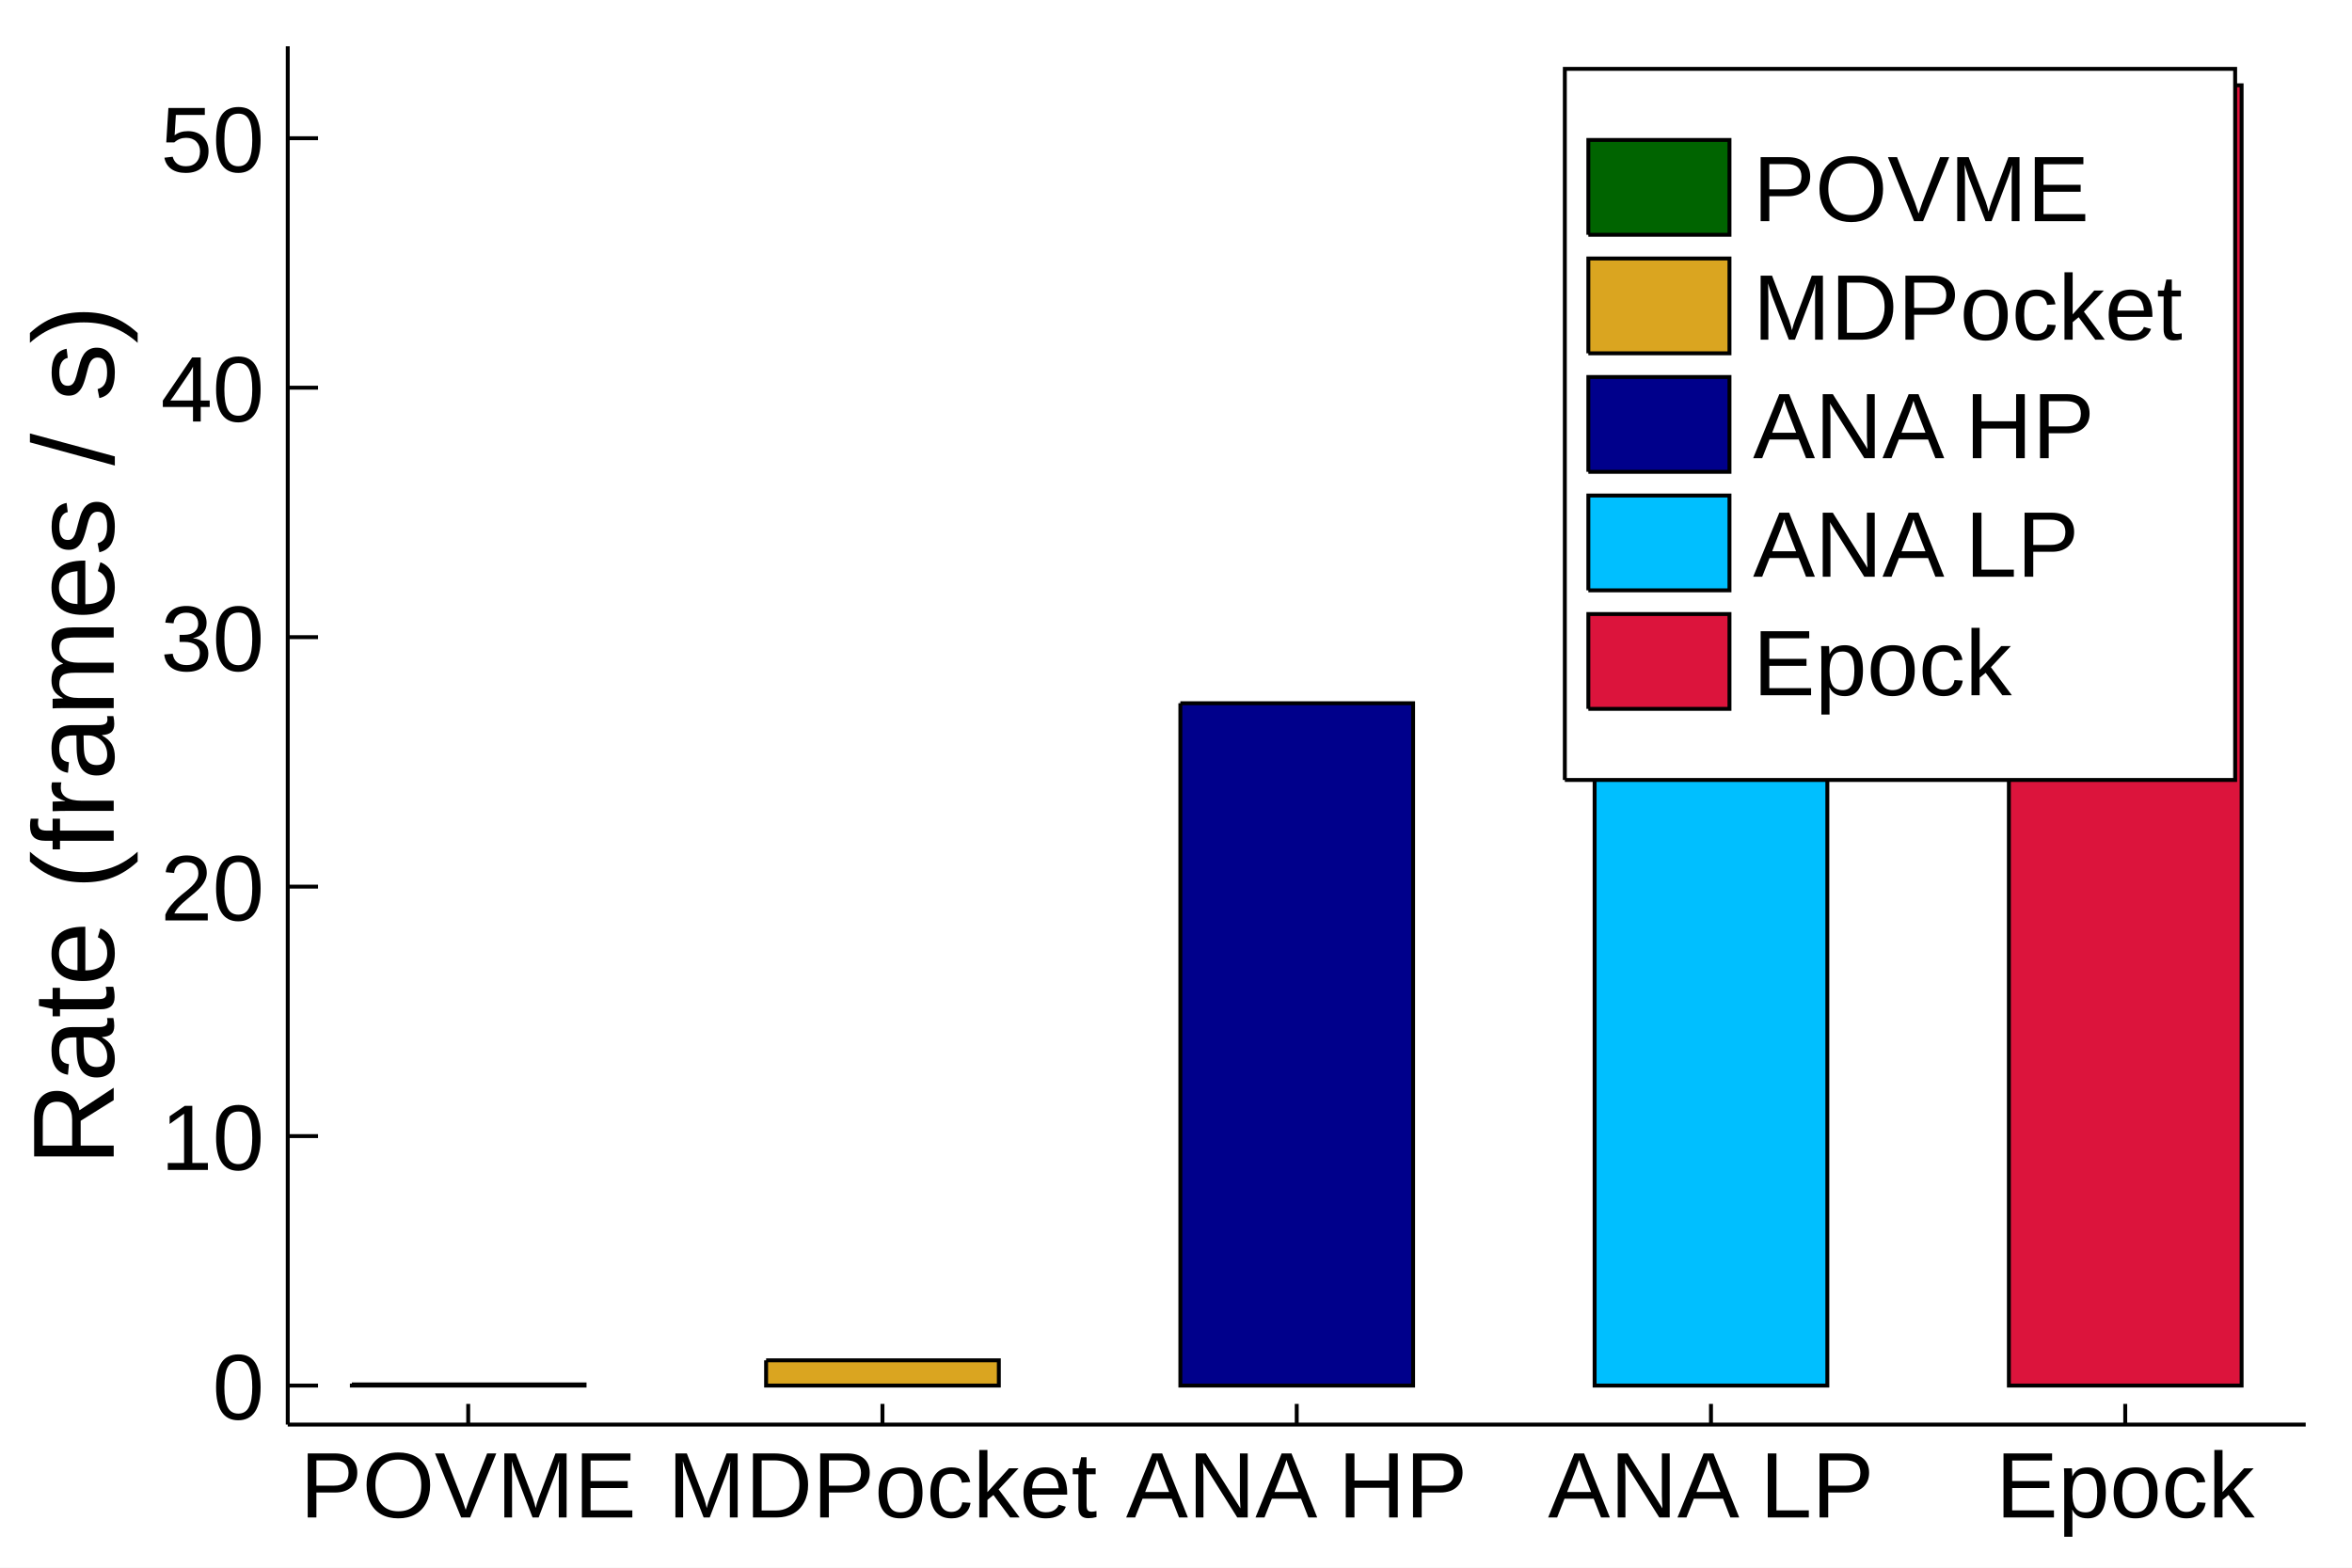
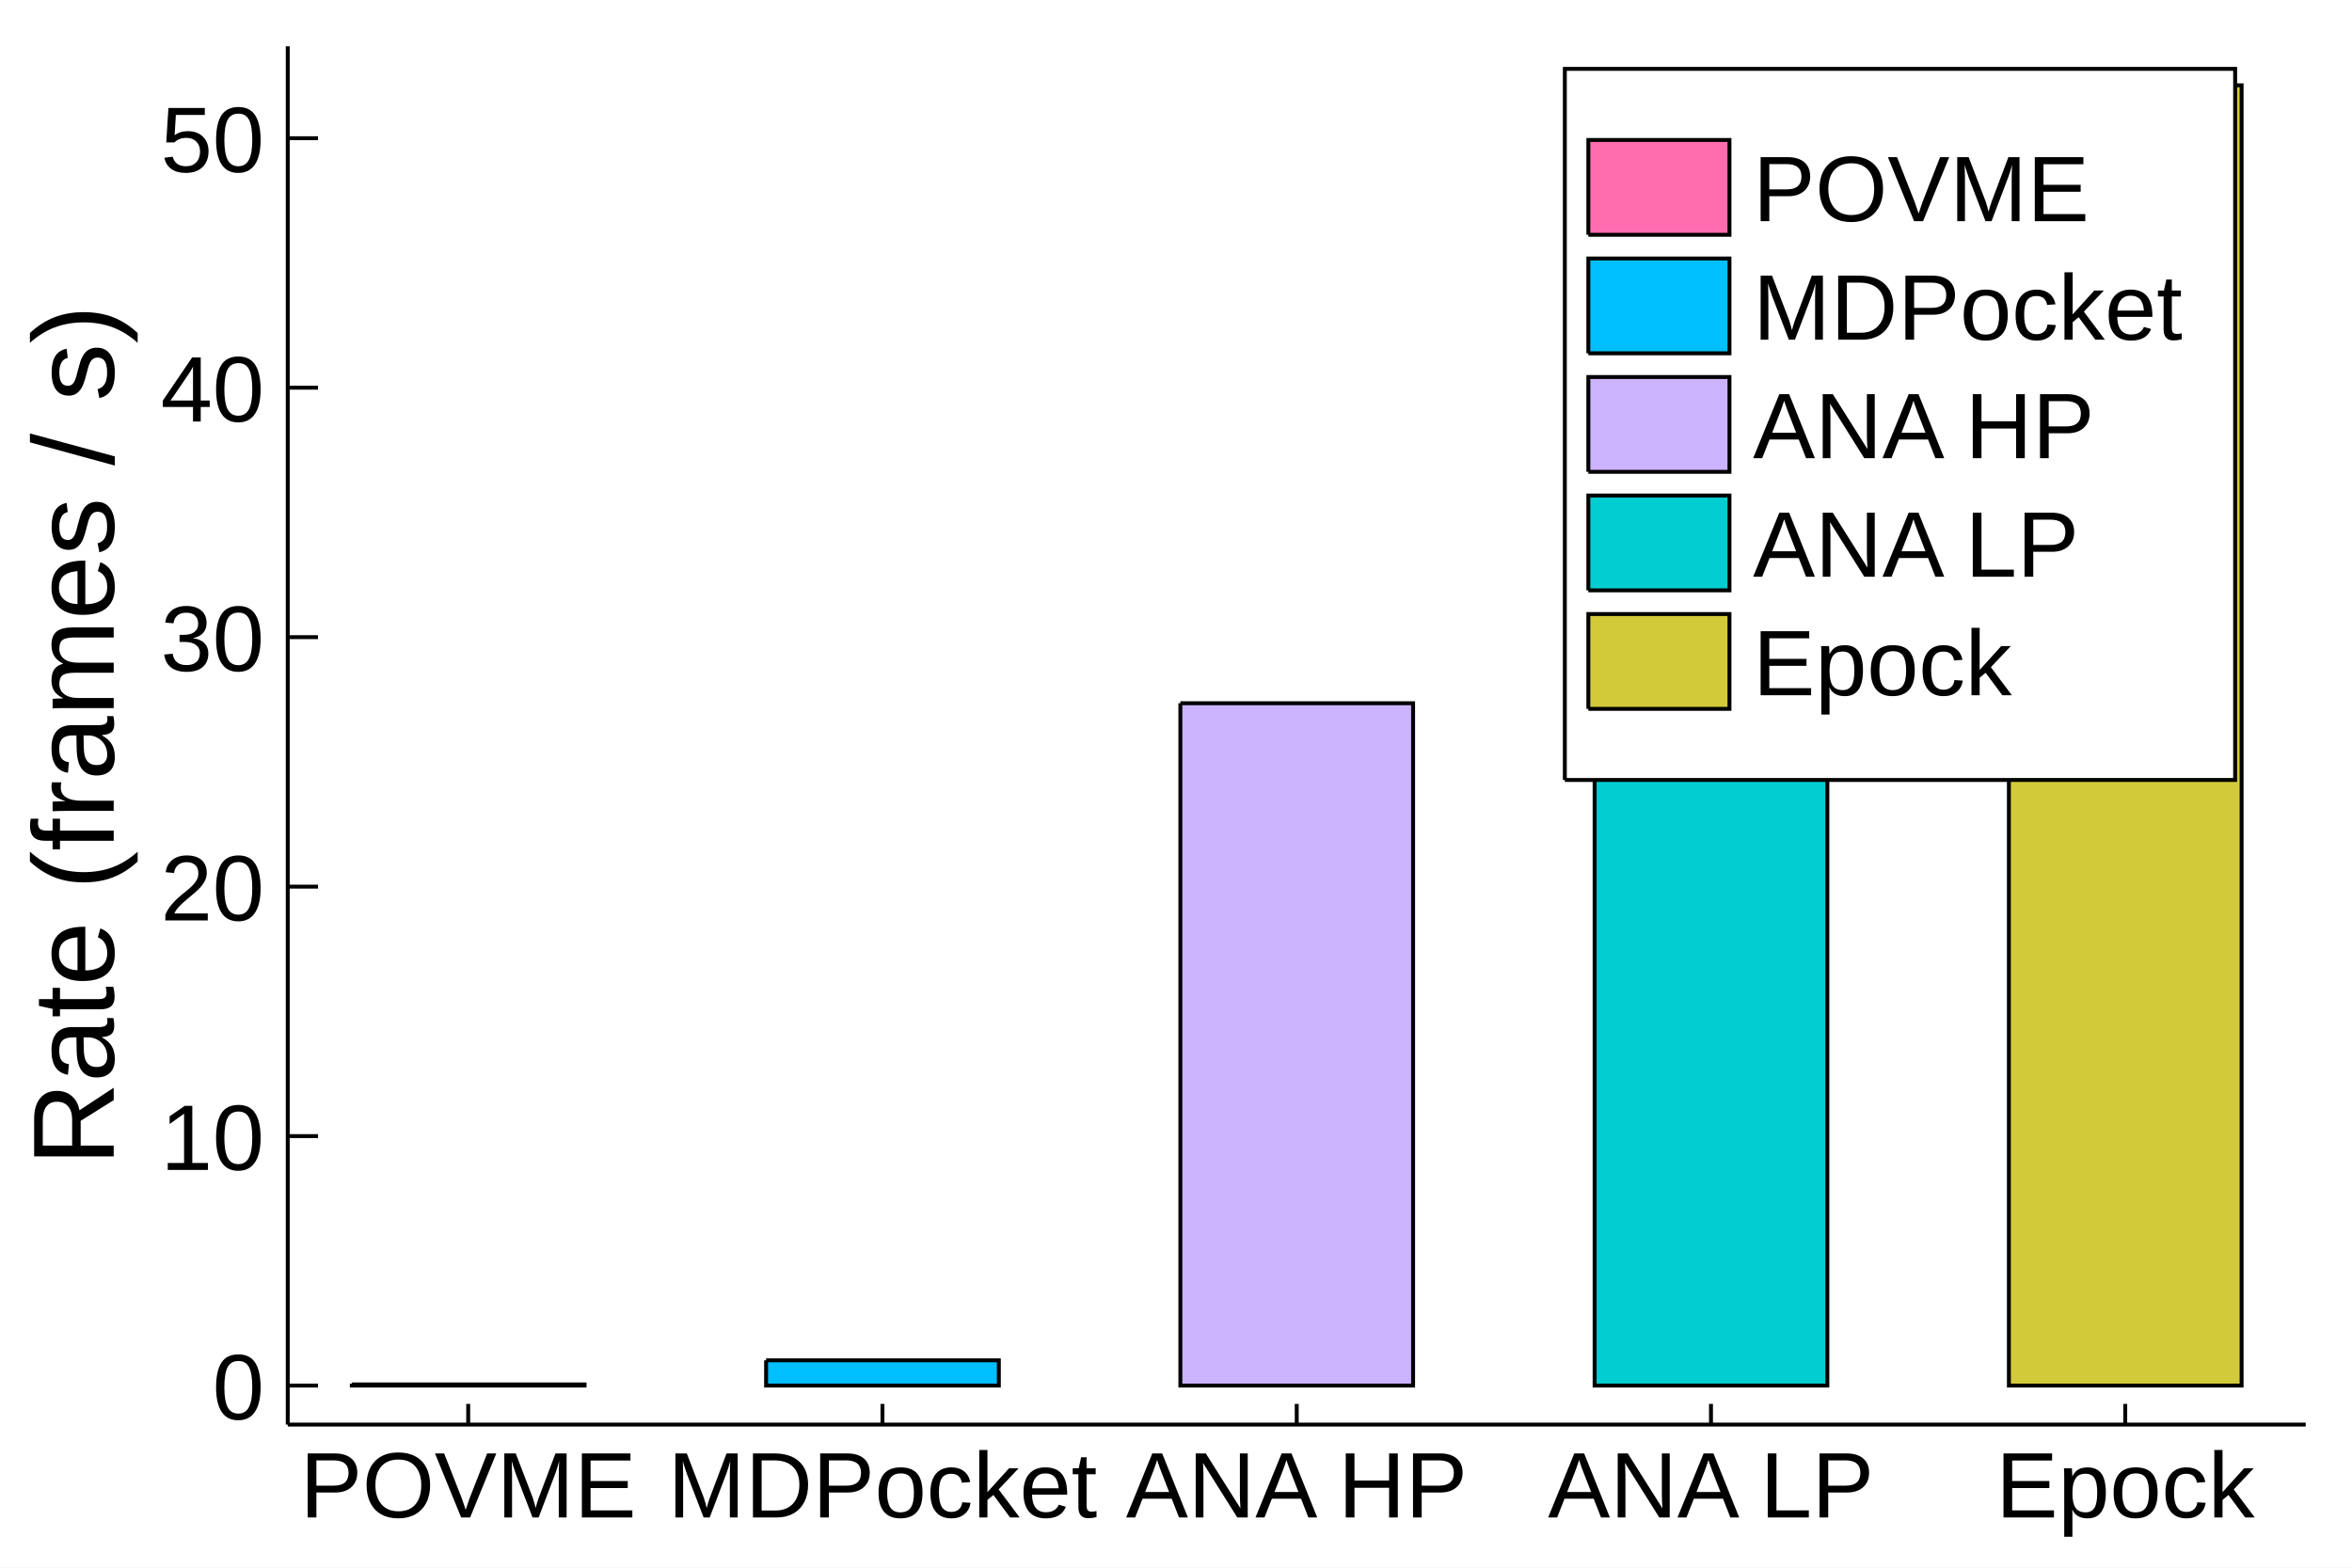
<svg xmlns="http://www.w3.org/2000/svg" width="600" height="400" viewBox="0 0 2400 1600">
  <defs>
-     <clipPath id="clip6700">
+     <clipPath id="clip6500">
      <rect x="0" y="0" width="2400" height="1600" />
    </clipPath>
  </defs>
-   <polygon clip-path="url(#clip6700)" points=" 0,1600 2400,1600 2400,0 0,0    " fill="#ffffff" fill-rule="evenodd" fill-opacity="1" />
+   <polygon clip-path="url(#clip6500)" points=" 0,1600 2400,1600 2400,0 0,0    " fill="#ffffff" fill-rule="evenodd" fill-opacity="1" />
  <defs>
-     <clipPath id="clip6701">
+     <clipPath id="clip6501">
      <rect x="480" y="0" width="1681" height="1600" />
    </clipPath>
  </defs>
-   <polygon clip-path="url(#clip6700)" points=" 293.622,1453.94 2352.76,1453.94 2352.76,47.244 293.622,47.244    " fill="#ffffff" fill-rule="evenodd" fill-opacity="1" />
+   <polygon clip-path="url(#clip6500)" points=" 293.622,1453.94 2352.76,1453.94 2352.76,47.244 293.622,47.244    " fill="#ffffff" fill-rule="evenodd" fill-opacity="1" />
  <defs>
-     <clipPath id="clip6702">
+     <clipPath id="clip6502">
      <rect x="293" y="47" width="2060" height="1408" />
    </clipPath>
  </defs>
-   <polyline clip-path="url(#clip6700)" style="stroke:#000000; stroke-width:4; stroke-opacity:1; fill:none" points="   293.622,1453.94 2352.76,1453.94    " />
-   <polyline clip-path="url(#clip6700)" style="stroke:#000000; stroke-width:4; stroke-opacity:1; fill:none" points="   293.622,1453.94 293.622,47.244    " />
-   <polyline clip-path="url(#clip6700)" style="stroke:#000000; stroke-width:4; stroke-opacity:1; fill:none" points="   477.764,1453.94 477.764,1432.84    " />
-   <polyline clip-path="url(#clip6700)" style="stroke:#000000; stroke-width:4; stroke-opacity:1; fill:none" points="   900.476,1453.94 900.476,1432.84    " />
-   <polyline clip-path="url(#clip6700)" style="stroke:#000000; stroke-width:4; stroke-opacity:1; fill:none" points="   1323.19,1453.94 1323.19,1432.84    " />
-   <polyline clip-path="url(#clip6700)" style="stroke:#000000; stroke-width:4; stroke-opacity:1; fill:none" points="   1745.9,1453.94 1745.9,1432.84    " />
-   <polyline clip-path="url(#clip6700)" style="stroke:#000000; stroke-width:4; stroke-opacity:1; fill:none" points="   2168.61,1453.94 2168.61,1432.84    " />
-   <polyline clip-path="url(#clip6700)" style="stroke:#000000; stroke-width:4; stroke-opacity:1; fill:none" points="   293.622,1414.13 324.509,1414.13    " />
-   <polyline clip-path="url(#clip6700)" style="stroke:#000000; stroke-width:4; stroke-opacity:1; fill:none" points="   293.622,1159.52 324.509,1159.52    " />
-   <polyline clip-path="url(#clip6700)" style="stroke:#000000; stroke-width:4; stroke-opacity:1; fill:none" points="   293.622,904.905 324.509,904.905    " />
-   <polyline clip-path="url(#clip6700)" style="stroke:#000000; stroke-width:4; stroke-opacity:1; fill:none" points="   293.622,650.292 324.509,650.292    " />
-   <polyline clip-path="url(#clip6700)" style="stroke:#000000; stroke-width:4; stroke-opacity:1; fill:none" points="   293.622,395.68 324.509,395.68    " />
-   <polyline clip-path="url(#clip6700)" style="stroke:#000000; stroke-width:4; stroke-opacity:1; fill:none" points="   293.622,141.067 324.509,141.067    " />
-   <g clip-path="url(#clip6700)">
+   <polyline clip-path="url(#clip6500)" style="stroke:#000000; stroke-width:4; stroke-opacity:1; fill:none" points="   293.622,1453.94 2352.76,1453.94    " />
+   <polyline clip-path="url(#clip6500)" style="stroke:#000000; stroke-width:4; stroke-opacity:1; fill:none" points="   293.622,1453.94 293.622,47.244    " />
+   <polyline clip-path="url(#clip6500)" style="stroke:#000000; stroke-width:4; stroke-opacity:1; fill:none" points="   477.764,1453.94 477.764,1432.84    " />
+   <polyline clip-path="url(#clip6500)" style="stroke:#000000; stroke-width:4; stroke-opacity:1; fill:none" points="   900.476,1453.94 900.476,1432.84    " />
+   <polyline clip-path="url(#clip6500)" style="stroke:#000000; stroke-width:4; stroke-opacity:1; fill:none" points="   1323.19,1453.94 1323.19,1432.84    " />
+   <polyline clip-path="url(#clip6500)" style="stroke:#000000; stroke-width:4; stroke-opacity:1; fill:none" points="   1745.9,1453.94 1745.9,1432.84    " />
+   <polyline clip-path="url(#clip6500)" style="stroke:#000000; stroke-width:4; stroke-opacity:1; fill:none" points="   2168.61,1453.94 2168.61,1432.84    " />
+   <polyline clip-path="url(#clip6500)" style="stroke:#000000; stroke-width:4; stroke-opacity:1; fill:none" points="   293.622,1414.13 324.509,1414.13    " />
+   <polyline clip-path="url(#clip6500)" style="stroke:#000000; stroke-width:4; stroke-opacity:1; fill:none" points="   293.622,1159.52 324.509,1159.52    " />
+   <polyline clip-path="url(#clip6500)" style="stroke:#000000; stroke-width:4; stroke-opacity:1; fill:none" points="   293.622,904.905 324.509,904.905    " />
+   <polyline clip-path="url(#clip6500)" style="stroke:#000000; stroke-width:4; stroke-opacity:1; fill:none" points="   293.622,650.292 324.509,650.292    " />
+   <polyline clip-path="url(#clip6500)" style="stroke:#000000; stroke-width:4; stroke-opacity:1; fill:none" points="   293.622,395.68 324.509,395.68    " />
+   <polyline clip-path="url(#clip6500)" style="stroke:#000000; stroke-width:4; stroke-opacity:1; fill:none" points="   293.622,141.067 324.509,141.067    " />
+   <g clip-path="url(#clip6500)">
    <text style="fill:#000000; fill-opacity:1; font-family:Arial,Helvetica Neue,Helvetica,sans-serif; font-size:95px; text-anchor:middle;" transform="rotate(0, 477.764, 1548.74)" x="477.764" y="1548.74">POVME</text>
  </g>
-   <g clip-path="url(#clip6700)">
+   <g clip-path="url(#clip6500)">
    <text style="fill:#000000; fill-opacity:1; font-family:Arial,Helvetica Neue,Helvetica,sans-serif; font-size:95px; text-anchor:middle;" transform="rotate(0, 900.476, 1548.74)" x="900.476" y="1548.74">MDPocket</text>
  </g>
-   <g clip-path="url(#clip6700)">
+   <g clip-path="url(#clip6500)">
    <text style="fill:#000000; fill-opacity:1; font-family:Arial,Helvetica Neue,Helvetica,sans-serif; font-size:95px; text-anchor:middle;" transform="rotate(0, 1323.19, 1548.74)" x="1323.19" y="1548.74">ANA HP</text>
  </g>
-   <g clip-path="url(#clip6700)">
+   <g clip-path="url(#clip6500)">
    <text style="fill:#000000; fill-opacity:1; font-family:Arial,Helvetica Neue,Helvetica,sans-serif; font-size:95px; text-anchor:middle;" transform="rotate(0, 1745.9, 1548.74)" x="1745.9" y="1548.74">ANA LP</text>
  </g>
-   <g clip-path="url(#clip6700)">
+   <g clip-path="url(#clip6500)">
    <text style="fill:#000000; fill-opacity:1; font-family:Arial,Helvetica Neue,Helvetica,sans-serif; font-size:95px; text-anchor:middle;" transform="rotate(0, 2168.61, 1548.74)" x="2168.61" y="1548.74">Epock</text>
  </g>
-   <g clip-path="url(#clip6700)">
+   <g clip-path="url(#clip6500)">
    <text style="fill:#000000; fill-opacity:1; font-family:Arial,Helvetica Neue,Helvetica,sans-serif; font-size:95px; text-anchor:end;" transform="rotate(0, 269.622, 1448.63)" x="269.622" y="1448.63">0</text>
  </g>
-   <g clip-path="url(#clip6700)">
+   <g clip-path="url(#clip6500)">
    <text style="fill:#000000; fill-opacity:1; font-family:Arial,Helvetica Neue,Helvetica,sans-serif; font-size:95px; text-anchor:end;" transform="rotate(0, 269.622, 1194.02)" x="269.622" y="1194.02">10</text>
  </g>
-   <g clip-path="url(#clip6700)">
+   <g clip-path="url(#clip6500)">
    <text style="fill:#000000; fill-opacity:1; font-family:Arial,Helvetica Neue,Helvetica,sans-serif; font-size:95px; text-anchor:end;" transform="rotate(0, 269.622, 939.405)" x="269.622" y="939.405">20</text>
  </g>
-   <g clip-path="url(#clip6700)">
+   <g clip-path="url(#clip6500)">
    <text style="fill:#000000; fill-opacity:1; font-family:Arial,Helvetica Neue,Helvetica,sans-serif; font-size:95px; text-anchor:end;" transform="rotate(0, 269.622, 684.792)" x="269.622" y="684.792">30</text>
  </g>
-   <g clip-path="url(#clip6700)">
+   <g clip-path="url(#clip6500)">
    <text style="fill:#000000; fill-opacity:1; font-family:Arial,Helvetica Neue,Helvetica,sans-serif; font-size:95px; text-anchor:end;" transform="rotate(0, 269.622, 430.18)" x="269.622" y="430.18">40</text>
  </g>
-   <g clip-path="url(#clip6700)">
+   <g clip-path="url(#clip6500)">
    <text style="fill:#000000; fill-opacity:1; font-family:Arial,Helvetica Neue,Helvetica,sans-serif; font-size:95px; text-anchor:end;" transform="rotate(0, 269.622, 175.567)" x="269.622" y="175.567">50</text>
  </g>
-   <g clip-path="url(#clip6700)">
+   <g clip-path="url(#clip6500)">
    <text style="fill:#000000; fill-opacity:1; font-family:Arial,Helvetica Neue,Helvetica,sans-serif; font-size:118px; text-anchor:middle;" transform="rotate(-90, 116.024, 750.593)" x="116.024" y="750.593">Rate (frames / s)</text>
  </g>
-   <polygon clip-path="url(#clip6702)" points=" 359.024,1412.97 359.024,1414.13 596.503,1414.13 596.503,1412.97 359.024,1412.97 359.024,1412.97    " fill="#006400" fill-rule="evenodd" fill-opacity="1" />
-   <polyline clip-path="url(#clip6702)" style="stroke:#000000; stroke-width:4; stroke-opacity:1; fill:none" points="   359.024,1412.97 359.024,1414.13 596.503,1414.13 596.503,1412.97 359.024,1412.97    " />
-   <polygon clip-path="url(#clip6702)" points=" 781.737,1388.36 781.737,1414.13 1019.22,1414.13 1019.22,1388.36 781.737,1388.36 781.737,1388.36    " fill="#daa520" fill-rule="evenodd" fill-opacity="1" />
-   <polyline clip-path="url(#clip6702)" style="stroke:#000000; stroke-width:4; stroke-opacity:1; fill:none" points="   781.737,1388.36 781.737,1414.13 1019.22,1414.13 1019.22,1388.36 781.737,1388.36    " />
-   <polygon clip-path="url(#clip6702)" points=" 1204.45,717.73 1204.45,1414.13 1441.93,1414.13 1441.93,717.73 1204.45,717.73 1204.45,717.73    " fill="#00008b" fill-rule="evenodd" fill-opacity="1" />
-   <polyline clip-path="url(#clip6702)" style="stroke:#000000; stroke-width:4; stroke-opacity:1; fill:none" points="   1204.45,717.73 1204.45,1414.13 1441.93,1414.13 1441.93,717.73 1204.45,717.73    " />
-   <polygon clip-path="url(#clip6702)" points=" 1627.16,511.965 1627.16,1414.13 1864.64,1414.13 1864.64,511.965 1627.16,511.965 1627.16,511.965    " fill="#00bfff" fill-rule="evenodd" fill-opacity="1" />
-   <polyline clip-path="url(#clip6702)" style="stroke:#000000; stroke-width:4; stroke-opacity:1; fill:none" points="   1627.16,511.965 1627.16,1414.13 1864.64,1414.13 1864.64,511.965 1627.16,511.965    " />
-   <polygon clip-path="url(#clip6702)" points=" 2049.88,87.056 2049.88,1414.13 2287.35,1414.13 2287.35,87.056 2049.88,87.056 2049.88,87.056    " fill="#dc143c" fill-rule="evenodd" fill-opacity="1" />
-   <polyline clip-path="url(#clip6702)" style="stroke:#000000; stroke-width:4; stroke-opacity:1; fill:none" points="   2049.88,87.056 2049.88,1414.13 2287.35,1414.13 2287.35,87.056 2049.88,87.056    " />
-   <polygon clip-path="url(#clip6700)" points=" 1596.77,796.044 2280.76,796.044 2280.76,70.284 1596.77,70.284    " fill="#ffffff" fill-rule="evenodd" fill-opacity="1" />
-   <polyline clip-path="url(#clip6700)" style="stroke:#000000; stroke-width:4; stroke-opacity:1; fill:none" points="   1596.77,796.044 2280.76,796.044 2280.76,70.284 1596.77,70.284 1596.77,796.044    " />
-   <polygon clip-path="url(#clip6700)" points=" 1620.77,239.628 1764.77,239.628 1764.77,142.86 1620.77,142.86 1620.77,239.628    " fill="#006400" fill-rule="evenodd" fill-opacity="1" />
-   <polyline clip-path="url(#clip6700)" style="stroke:#000000; stroke-width:4; stroke-opacity:1; fill:none" points="   1620.77,239.628 1764.77,239.628 1764.77,142.86 1620.77,142.86 1620.77,239.628    " />
-   <g clip-path="url(#clip6700)">
+   <polygon clip-path="url(#clip6502)" points=" 359.024,1412.97 359.024,1414.13 596.503,1414.13 596.503,1412.97 359.024,1412.97 359.024,1412.97    " fill="#ff6dae" fill-rule="evenodd" fill-opacity="1" />
+   <polyline clip-path="url(#clip6502)" style="stroke:#000000; stroke-width:4; stroke-opacity:1; fill:none" points="   359.024,1412.97 359.024,1414.13 596.503,1414.13 596.503,1412.97 359.024,1412.97    " />
+   <polygon clip-path="url(#clip6502)" points=" 781.737,1388.36 781.737,1414.13 1019.22,1414.13 1019.22,1388.36 781.737,1388.36 781.737,1388.36    " fill="#00bfff" fill-rule="evenodd" fill-opacity="1" />
+   <polyline clip-path="url(#clip6502)" style="stroke:#000000; stroke-width:4; stroke-opacity:1; fill:none" points="   781.737,1388.36 781.737,1414.13 1019.22,1414.13 1019.22,1388.36 781.737,1388.36    " />
+   <polygon clip-path="url(#clip6502)" points=" 1204.45,717.73 1204.45,1414.13 1441.93,1414.13 1441.93,717.73 1204.45,717.73 1204.45,717.73    " fill="#ccb3ff" fill-rule="evenodd" fill-opacity="1" />
+   <polyline clip-path="url(#clip6502)" style="stroke:#000000; stroke-width:4; stroke-opacity:1; fill:none" points="   1204.45,717.73 1204.45,1414.13 1441.93,1414.13 1441.93,717.73 1204.45,717.73    " />
+   <polygon clip-path="url(#clip6502)" points=" 1627.16,511.965 1627.16,1414.13 1864.64,1414.13 1864.64,511.965 1627.16,511.965 1627.16,511.965    " fill="#00ced1" fill-rule="evenodd" fill-opacity="1" />
+   <polyline clip-path="url(#clip6502)" style="stroke:#000000; stroke-width:4; stroke-opacity:1; fill:none" points="   1627.16,511.965 1627.16,1414.13 1864.64,1414.13 1864.64,511.965 1627.16,511.965    " />
+   <polygon clip-path="url(#clip6502)" points=" 2049.88,87.056 2049.88,1414.13 2287.35,1414.13 2287.35,87.056 2049.88,87.056 2049.88,87.056    " fill="#d3ca3a" fill-rule="evenodd" fill-opacity="1" />
+   <polyline clip-path="url(#clip6502)" style="stroke:#000000; stroke-width:4; stroke-opacity:1; fill:none" points="   2049.88,87.056 2049.88,1414.13 2287.35,1414.13 2287.35,87.056 2049.88,87.056    " />
+   <polygon clip-path="url(#clip6500)" points=" 1596.77,796.044 2280.76,796.044 2280.76,70.284 1596.77,70.284    " fill="#ffffff" fill-rule="evenodd" fill-opacity="1" />
+   <polyline clip-path="url(#clip6500)" style="stroke:#000000; stroke-width:4; stroke-opacity:1; fill:none" points="   1596.77,796.044 2280.76,796.044 2280.76,70.284 1596.77,70.284 1596.77,796.044    " />
+   <polygon clip-path="url(#clip6500)" points=" 1620.77,239.628 1764.77,239.628 1764.77,142.86 1620.77,142.86 1620.77,239.628    " fill="#ff6dae" fill-rule="evenodd" fill-opacity="1" />
+   <polyline clip-path="url(#clip6500)" style="stroke:#000000; stroke-width:4; stroke-opacity:1; fill:none" points="   1620.77,239.628 1764.77,239.628 1764.77,142.86 1620.77,142.86 1620.77,239.628    " />
+   <g clip-path="url(#clip6500)">
    <text style="fill:#000000; fill-opacity:1; font-family:Arial,Helvetica Neue,Helvetica,sans-serif; font-size:95px; text-anchor:start;" transform="rotate(0, 1788.77, 225.744)" x="1788.77" y="225.744">POVME</text>
  </g>
-   <polygon clip-path="url(#clip6700)" points=" 1620.77,360.588 1764.77,360.588 1764.77,263.82 1620.77,263.82 1620.77,360.588    " fill="#daa520" fill-rule="evenodd" fill-opacity="1" />
-   <polyline clip-path="url(#clip6700)" style="stroke:#000000; stroke-width:4; stroke-opacity:1; fill:none" points="   1620.77,360.588 1764.77,360.588 1764.77,263.82 1620.77,263.82 1620.77,360.588    " />
-   <g clip-path="url(#clip6700)">
+   <polygon clip-path="url(#clip6500)" points=" 1620.77,360.588 1764.77,360.588 1764.77,263.82 1620.77,263.82 1620.77,360.588    " fill="#00bfff" fill-rule="evenodd" fill-opacity="1" />
+   <polyline clip-path="url(#clip6500)" style="stroke:#000000; stroke-width:4; stroke-opacity:1; fill:none" points="   1620.77,360.588 1764.77,360.588 1764.77,263.82 1620.77,263.82 1620.77,360.588    " />
+   <g clip-path="url(#clip6500)">
    <text style="fill:#000000; fill-opacity:1; font-family:Arial,Helvetica Neue,Helvetica,sans-serif; font-size:95px; text-anchor:start;" transform="rotate(0, 1788.77, 346.704)" x="1788.77" y="346.704">MDPocket</text>
  </g>
-   <polygon clip-path="url(#clip6700)" points=" 1620.77,481.548 1764.77,481.548 1764.77,384.78 1620.77,384.78 1620.77,481.548    " fill="#00008b" fill-rule="evenodd" fill-opacity="1" />
-   <polyline clip-path="url(#clip6700)" style="stroke:#000000; stroke-width:4; stroke-opacity:1; fill:none" points="   1620.77,481.548 1764.77,481.548 1764.77,384.78 1620.77,384.78 1620.77,481.548    " />
-   <g clip-path="url(#clip6700)">
+   <polygon clip-path="url(#clip6500)" points=" 1620.77,481.548 1764.77,481.548 1764.77,384.78 1620.77,384.78 1620.77,481.548    " fill="#ccb3ff" fill-rule="evenodd" fill-opacity="1" />
+   <polyline clip-path="url(#clip6500)" style="stroke:#000000; stroke-width:4; stroke-opacity:1; fill:none" points="   1620.77,481.548 1764.77,481.548 1764.77,384.78 1620.77,384.78 1620.77,481.548    " />
+   <g clip-path="url(#clip6500)">
    <text style="fill:#000000; fill-opacity:1; font-family:Arial,Helvetica Neue,Helvetica,sans-serif; font-size:95px; text-anchor:start;" transform="rotate(0, 1788.77, 467.664)" x="1788.77" y="467.664">ANA HP</text>
  </g>
-   <polygon clip-path="url(#clip6700)" points=" 1620.77,602.508 1764.77,602.508 1764.77,505.74 1620.77,505.74 1620.77,602.508    " fill="#00bfff" fill-rule="evenodd" fill-opacity="1" />
-   <polyline clip-path="url(#clip6700)" style="stroke:#000000; stroke-width:4; stroke-opacity:1; fill:none" points="   1620.77,602.508 1764.77,602.508 1764.77,505.74 1620.77,505.74 1620.77,602.508    " />
-   <g clip-path="url(#clip6700)">
+   <polygon clip-path="url(#clip6500)" points=" 1620.77,602.508 1764.77,602.508 1764.77,505.74 1620.77,505.74 1620.77,602.508    " fill="#00ced1" fill-rule="evenodd" fill-opacity="1" />
+   <polyline clip-path="url(#clip6500)" style="stroke:#000000; stroke-width:4; stroke-opacity:1; fill:none" points="   1620.77,602.508 1764.77,602.508 1764.77,505.74 1620.77,505.74 1620.77,602.508    " />
+   <g clip-path="url(#clip6500)">
    <text style="fill:#000000; fill-opacity:1; font-family:Arial,Helvetica Neue,Helvetica,sans-serif; font-size:95px; text-anchor:start;" transform="rotate(0, 1788.77, 588.624)" x="1788.77" y="588.624">ANA LP</text>
  </g>
-   <polygon clip-path="url(#clip6700)" points=" 1620.77,723.468 1764.77,723.468 1764.77,626.7 1620.77,626.7 1620.77,723.468    " fill="#dc143c" fill-rule="evenodd" fill-opacity="1" />
-   <polyline clip-path="url(#clip6700)" style="stroke:#000000; stroke-width:4; stroke-opacity:1; fill:none" points="   1620.77,723.468 1764.77,723.468 1764.77,626.7 1620.77,626.7 1620.77,723.468    " />
-   <g clip-path="url(#clip6700)">
+   <polygon clip-path="url(#clip6500)" points=" 1620.77,723.468 1764.77,723.468 1764.77,626.7 1620.77,626.7 1620.77,723.468    " fill="#d3ca3a" fill-rule="evenodd" fill-opacity="1" />
+   <polyline clip-path="url(#clip6500)" style="stroke:#000000; stroke-width:4; stroke-opacity:1; fill:none" points="   1620.77,723.468 1764.77,723.468 1764.77,626.7 1620.77,626.7 1620.77,723.468    " />
+   <g clip-path="url(#clip6500)">
    <text style="fill:#000000; fill-opacity:1; font-family:Arial,Helvetica Neue,Helvetica,sans-serif; font-size:95px; text-anchor:start;" transform="rotate(0, 1788.77, 709.584)" x="1788.77" y="709.584">Epock</text>
  </g>
</svg>
